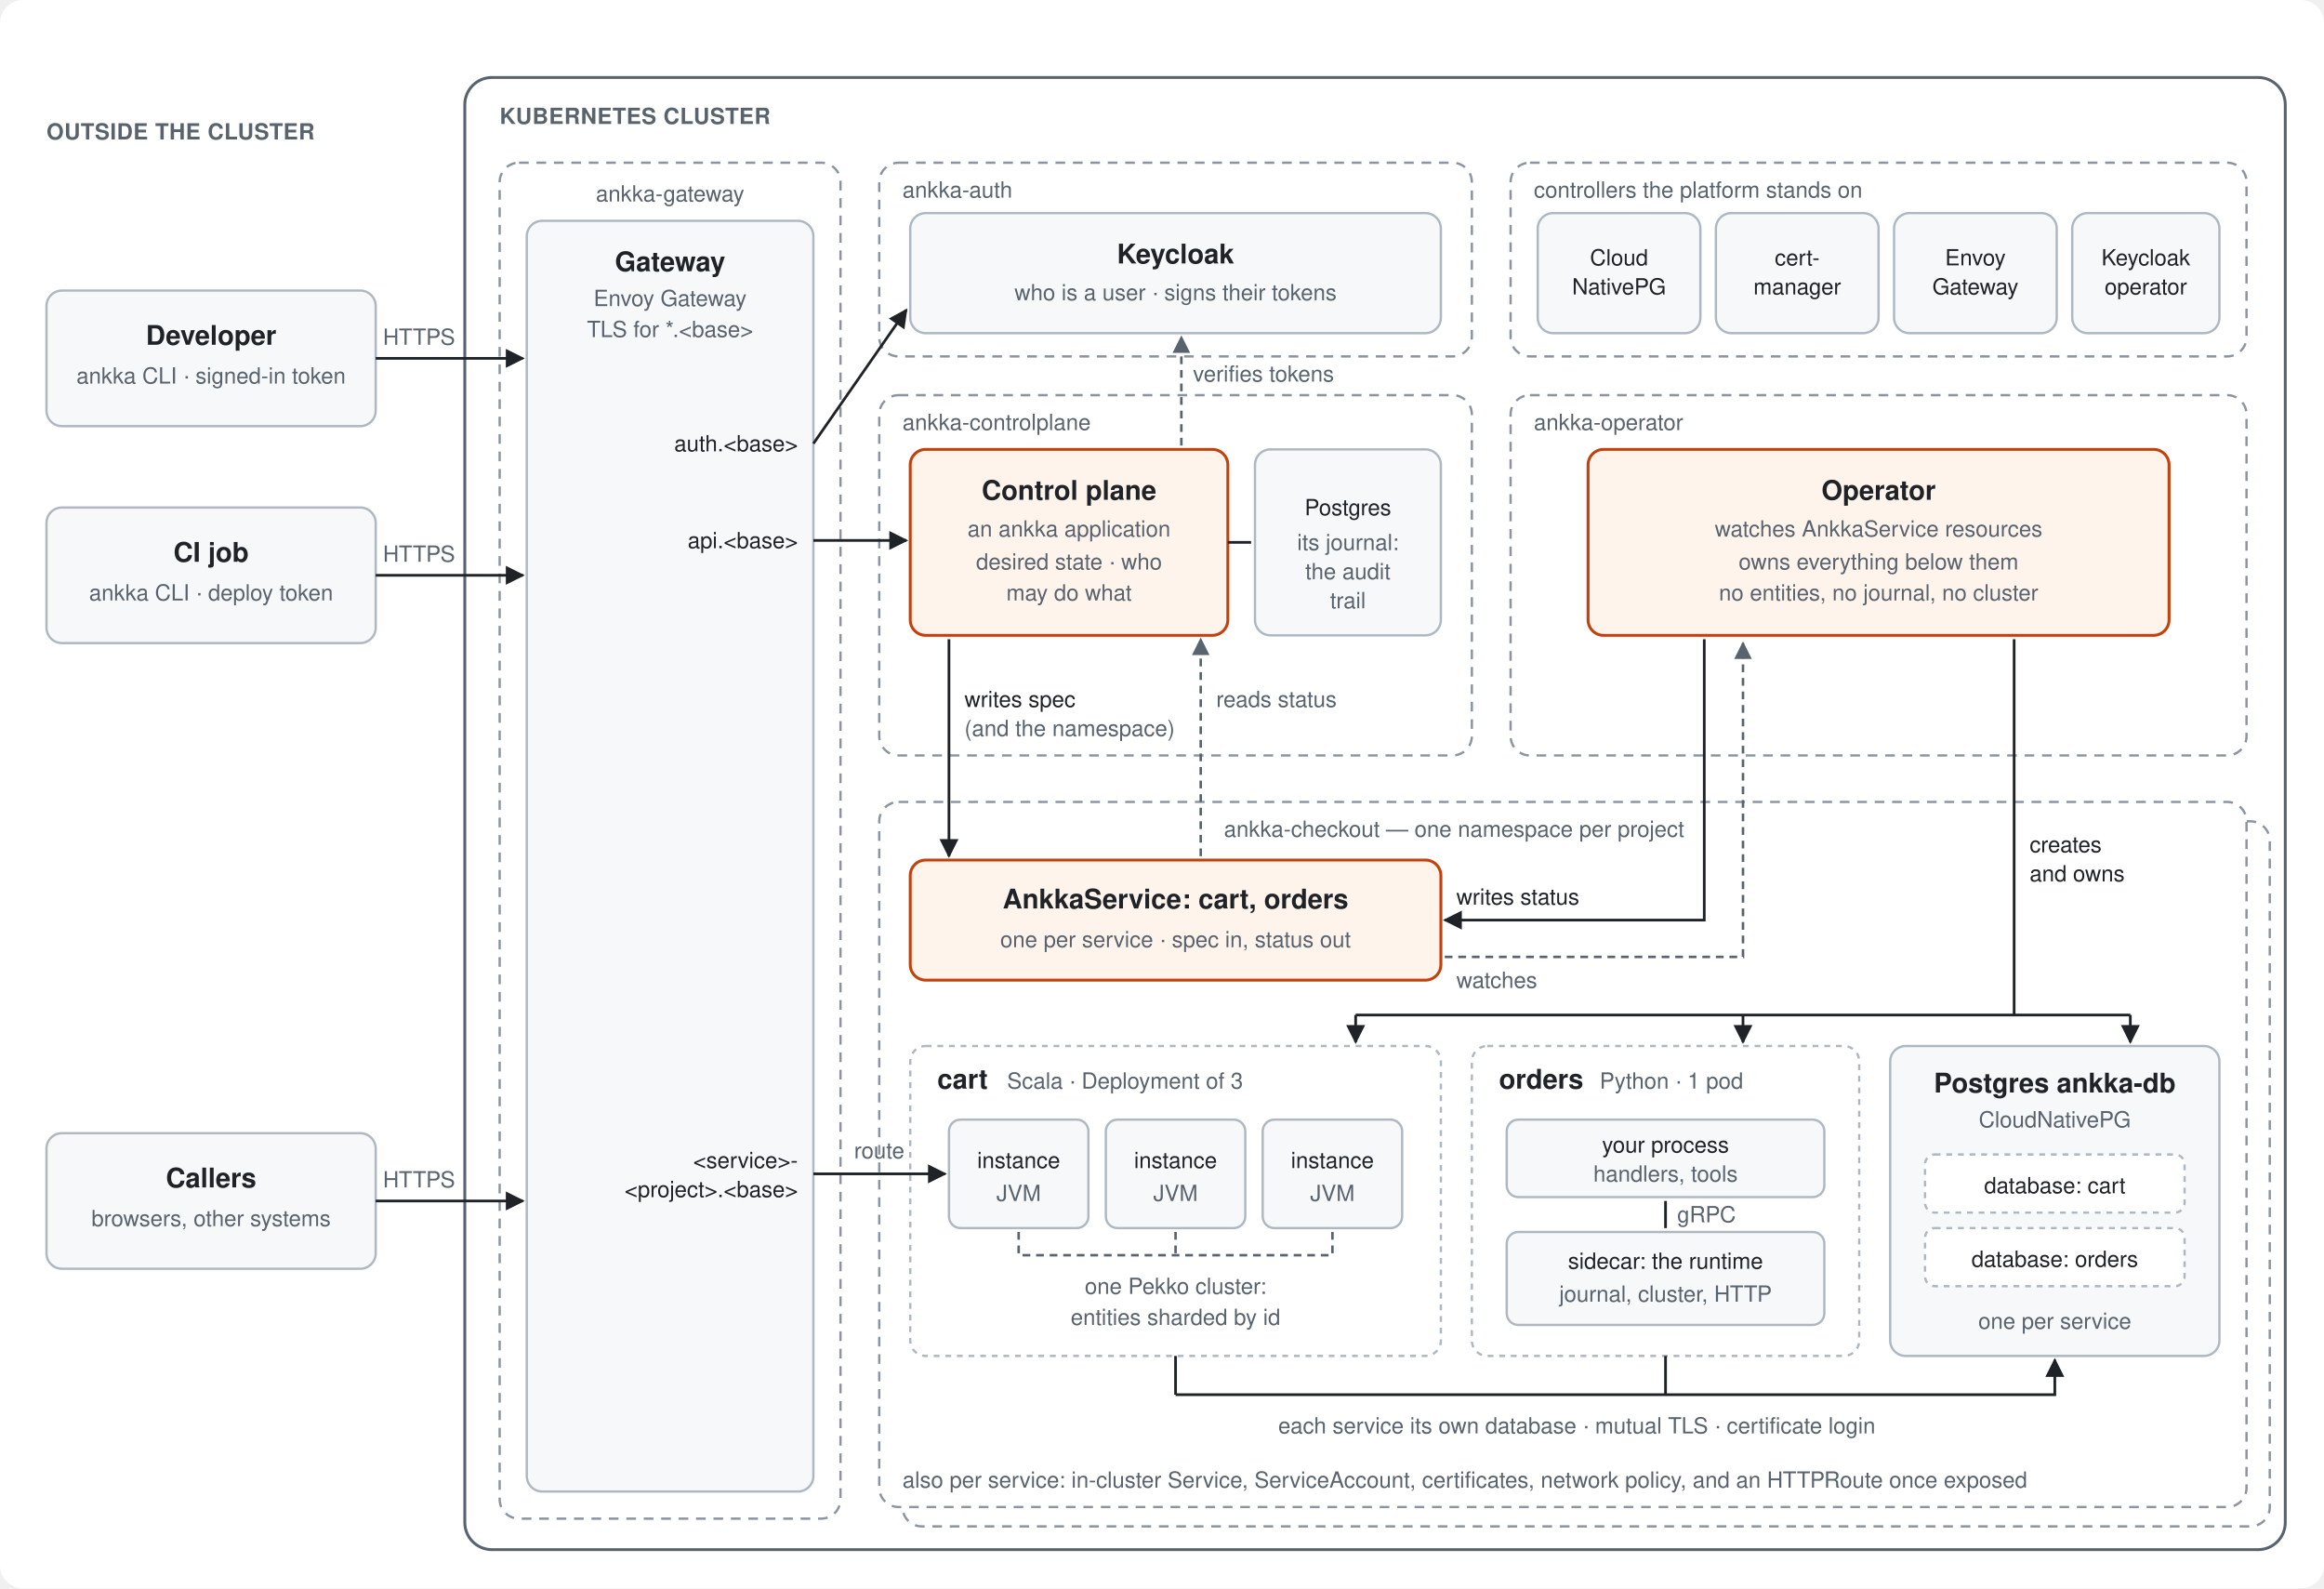
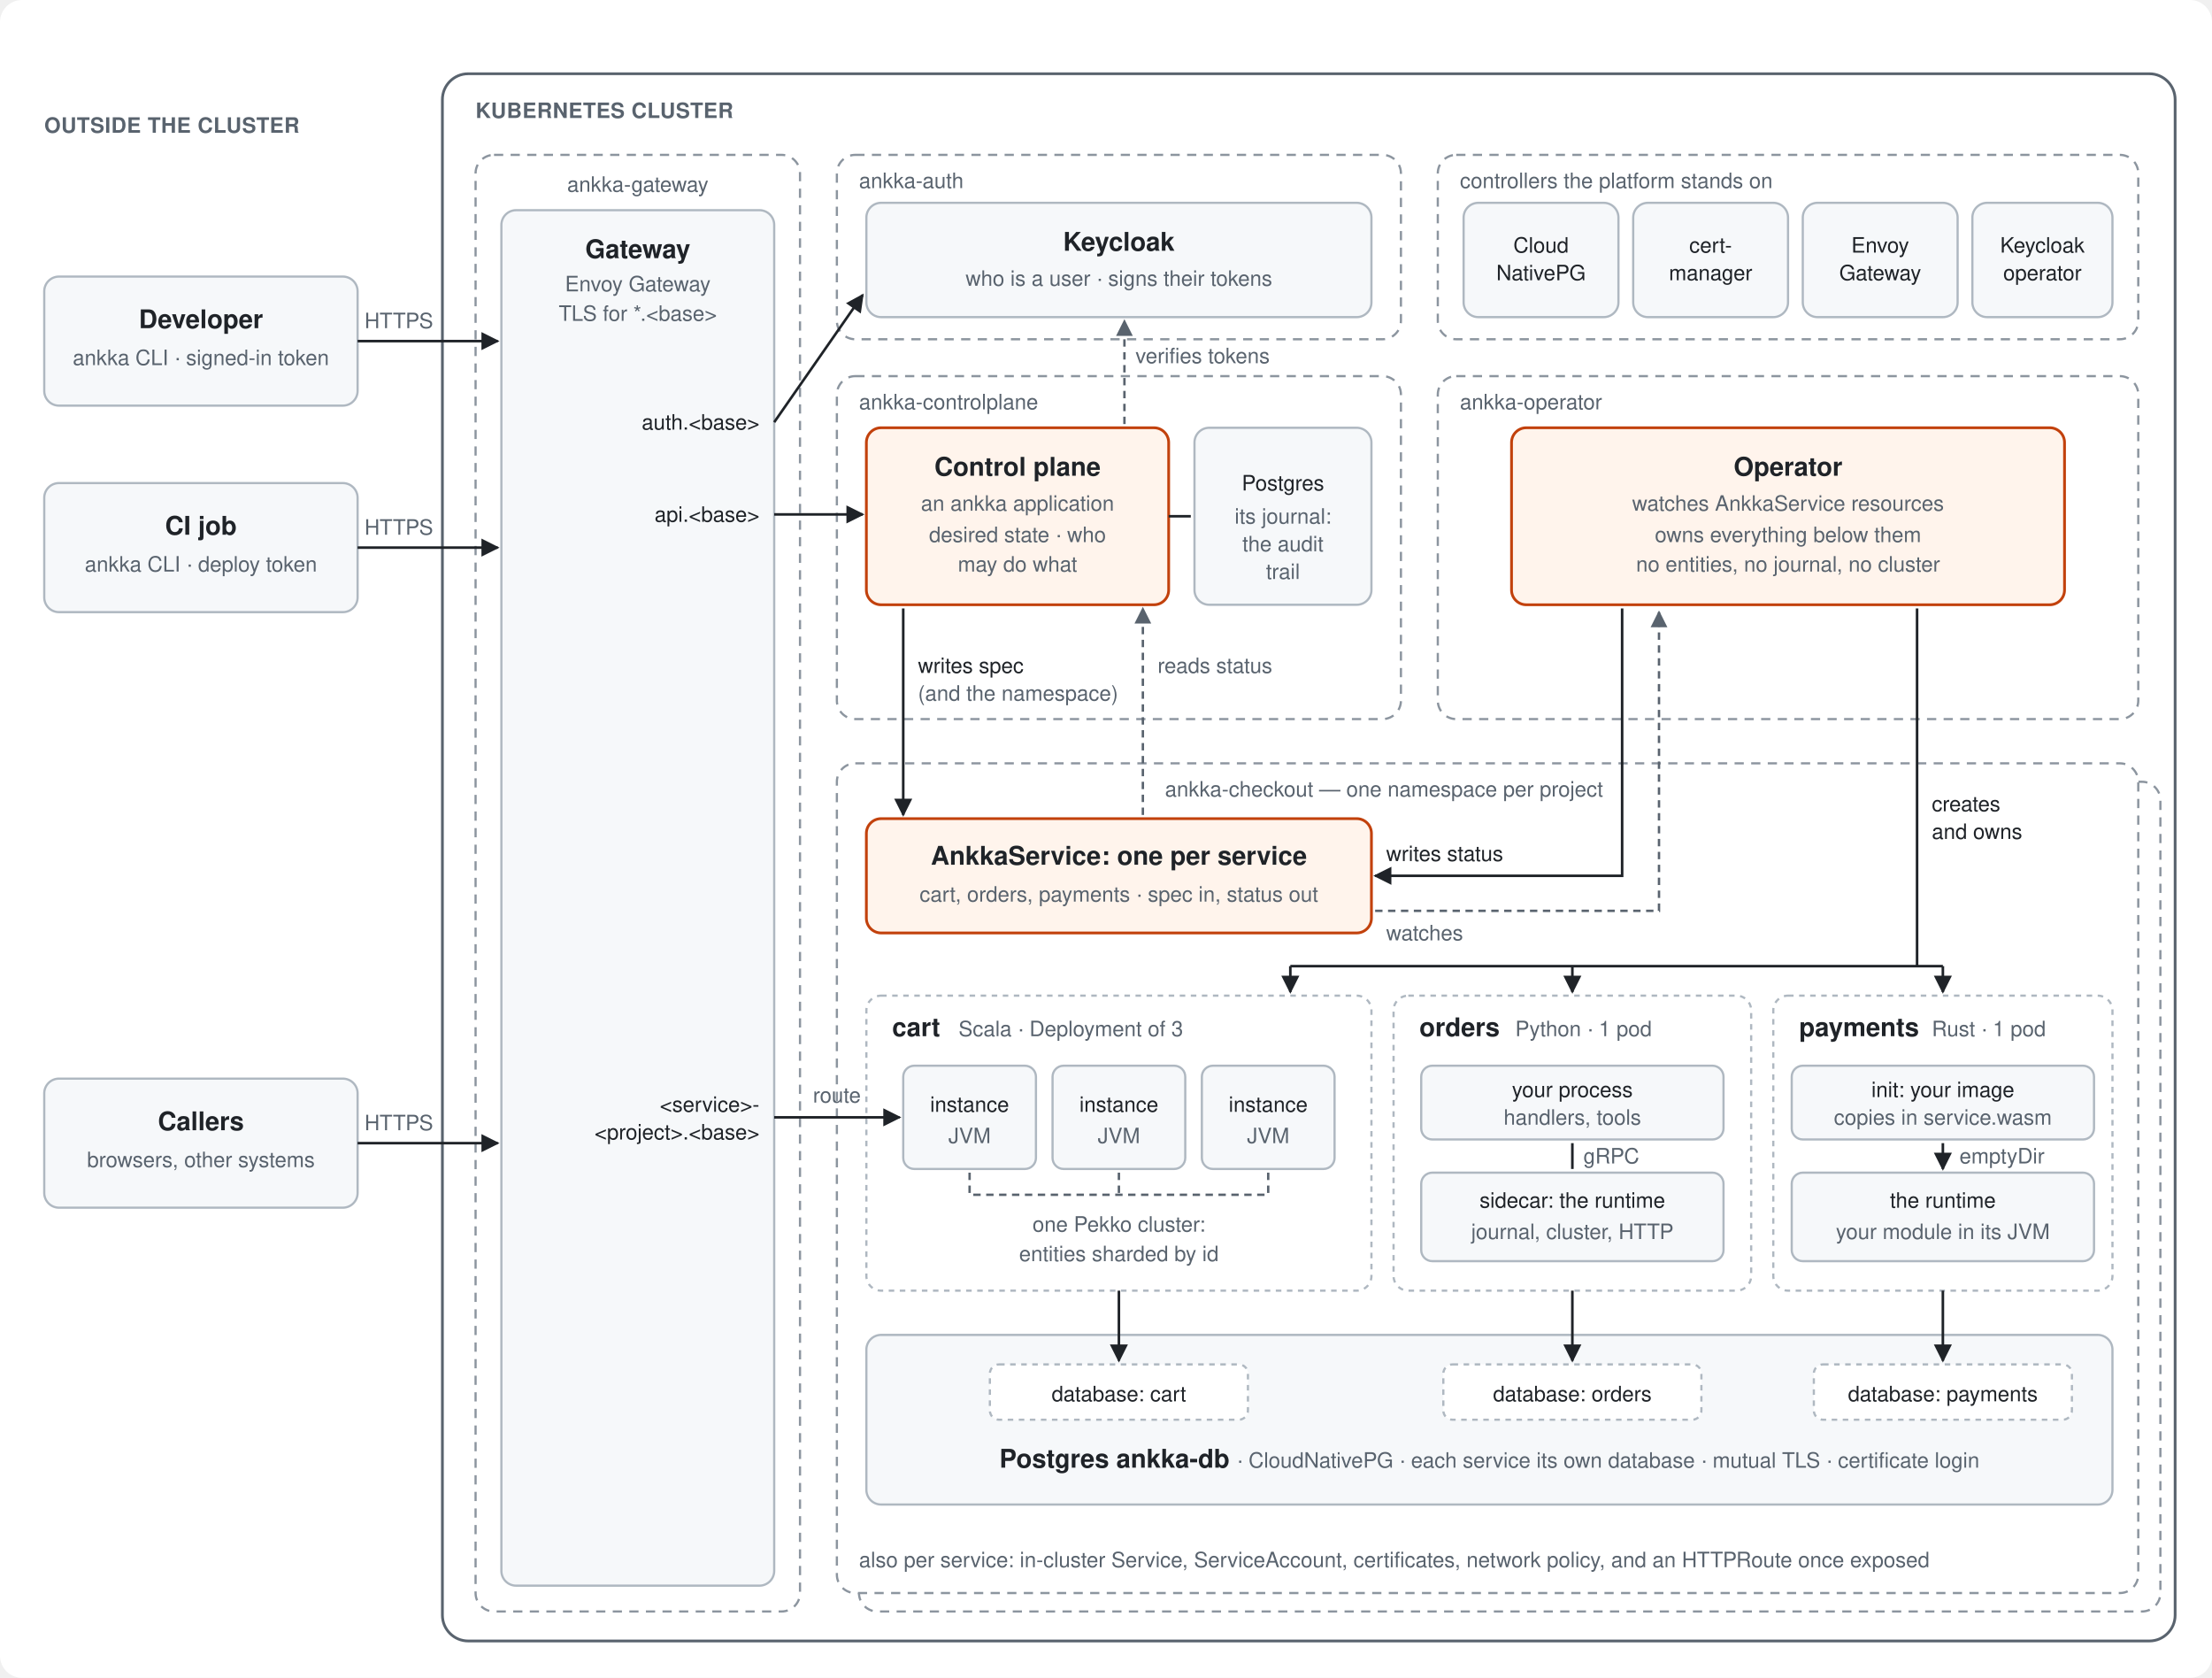
- <svg xmlns="http://www.w3.org/2000/svg" viewBox="0 0 1200 820" role="img" font-family="system-ui, -apple-system, 'Segoe UI', Helvetica, Arial, sans-serif" aria-labelledby="title desc">
+ <svg xmlns="http://www.w3.org/2000/svg" viewBox="0 0 1200 910" role="img" font-family="system-ui, -apple-system, 'Segoe UI', Helvetica, Arial, sans-serif" aria-labelledby="title desc">
  <style>
    .bg { fill: #ffffff; }
    .ink { fill: #1f2328; }
    .muted { fill: #59636e; }
    .accent-text { fill: #c2410c; }
    .box { fill: #f6f8fa; stroke: #afb8c1; stroke-width: 1.2; }
    .hot { fill: #fff4ec; stroke: #c2410c; stroke-width: 1.5; }
    .cluster { fill: none; stroke: #59636e; stroke-width: 1.5; }
    .ns { fill: none; stroke: #8c959f; stroke-width: 1.2; stroke-dasharray: 5 4; }
    .deploy { fill: none; stroke: #afb8c1; stroke-width: 1.2; stroke-dasharray: 3 3; }
    .line { stroke: #1f2328; stroke-width: 1.4; fill: none; }
    .dash { stroke: #59636e; stroke-width: 1.3; fill: none; stroke-dasharray: 4 3; }
    .head { fill: #1f2328; }
    .headmuted { fill: #59636e; }
    text { font-size: 13px; }
    .title { font-size: 14px; font-weight: 600; }
    .small { font-size: 11.5px; }
    .label { font-size: 11.5px; font-weight: 600; letter-spacing: 0.02em; }
    @media (prefers-color-scheme: dark) {
      .bg { fill: #0d1117; }
      .ink { fill: #e6edf3; }
      .muted { fill: #9198a1; }
      .accent-text { fill: #ff9a5c; }
      .box { fill: #161b22; stroke: #3d444d; }
      .hot { fill: #2a1a10; stroke: #ff8a4c; }
      .cluster { stroke: #9198a1; }
      .ns { stroke: #656c76; }
      .deploy { stroke: #3d444d; }
      .line { stroke: #e6edf3; }
      .dash { stroke: #9198a1; }
      .head { fill: #e6edf3; }
      .headmuted { fill: #9198a1; }
    }
  </style>
  <defs>
    <marker id="a" viewBox="0 0 10 10" refX="9" refY="5" markerWidth="7" markerHeight="7" orient="auto-start-reverse">
      <path d="M0,0 L10,5 L0,10 z" class="head" />
    </marker>
    <marker id="m" viewBox="0 0 10 10" refX="9" refY="5" markerWidth="7" markerHeight="7" orient="auto-start-reverse">
      <path d="M0,0 L10,5 L0,10 z" class="headmuted" />
    </marker>
  </defs>
-   <rect class="bg" x="0" y="0" width="1200" height="820" rx="12" />
+   <rect class="bg" x="0" y="0" width="1200" height="910" rx="12" />
  <text class="label muted" x="24" y="72">OUTSIDE THE CLUSTER</text>
  <rect class="box" x="24" y="150" width="170" height="70" rx="8" />
  <text class="title ink" x="109" y="178" text-anchor="middle">Developer</text>
  <text class="small muted" x="109" y="198" text-anchor="middle">ankka CLI · signed-in token</text>
  <rect class="box" x="24" y="262" width="170" height="70" rx="8" />
  <text class="title ink" x="109" y="290" text-anchor="middle">CI job</text>
  <text class="small muted" x="109" y="310" text-anchor="middle">ankka CLI · deploy token</text>
  <rect class="box" x="24" y="585" width="170" height="70" rx="8" />
  <text class="title ink" x="109" y="613" text-anchor="middle">Callers</text>
  <text class="small muted" x="109" y="633" text-anchor="middle">browsers, other systems</text>
-   <rect class="cluster" x="240" y="40" width="940" height="760" rx="14" />
+   <rect class="cluster" x="240" y="40" width="940" height="850" rx="14" />
  <text class="label muted" x="258" y="64">KUBERNETES CLUSTER</text>
-   <rect class="ns" x="258" y="84" width="176" height="700" rx="10" />
+   <rect class="ns" x="258" y="84" width="176" height="790" rx="10" />
  <text class="small muted" x="346" y="104" text-anchor="middle">ankka-gateway</text>
-   <rect class="box" x="272" y="114" width="148" height="656" rx="8" />
+   <rect class="box" x="272" y="114" width="148" height="746" rx="8" />
  <text class="title ink" x="346" y="140" text-anchor="middle">Gateway</text>
  <text class="small muted" x="346" y="158" text-anchor="middle">Envoy Gateway</text>
  <text class="small muted" x="346" y="174" text-anchor="middle">TLS for *.&lt;base&gt;</text>
  <text class="small ink" x="412" y="233" text-anchor="end">auth.&lt;base&gt;</text>
  <text class="small ink" x="412" y="283" text-anchor="end">api.&lt;base&gt;</text>
  <text class="small ink" x="412" y="603" text-anchor="end">&lt;service&gt;-</text>
  <text class="small ink" x="412" y="618" text-anchor="end">&lt;project&gt;.&lt;base&gt;</text>
  <line class="line" x1="194" y1="185" x2="270" y2="185" marker-end="url(#a)" />
  <text class="small muted" x="235" y="178" text-anchor="end">HTTPS</text>
  <line class="line" x1="194" y1="297" x2="270" y2="297" marker-end="url(#a)" />
  <text class="small muted" x="235" y="290" text-anchor="end">HTTPS</text>
  <line class="line" x1="194" y1="620" x2="270" y2="620" marker-end="url(#a)" />
  <text class="small muted" x="235" y="613" text-anchor="end">HTTPS</text>
  <rect class="ns" x="454" y="84" width="306" height="100" rx="10" />
  <text class="small muted" x="466" y="102">ankka-auth</text>
  <rect class="box" x="470" y="110" width="274" height="62" rx="8" />
  <text class="title ink" x="607" y="136" text-anchor="middle">Keycloak</text>
  <text class="small muted" x="607" y="155" text-anchor="middle">who is a user · signs their tokens</text>
  <rect class="ns" x="780" y="84" width="380" height="100" rx="10" />
  <text class="small muted" x="792" y="102">controllers the platform stands on</text>
  <rect class="box" x="794" y="110" width="84" height="62" rx="8" />
  <text class="small ink" x="836" y="137" text-anchor="middle">Cloud</text>
  <text class="small ink" x="836" y="152" text-anchor="middle">NativePG</text>
  <rect class="box" x="886" y="110" width="84" height="62" rx="8" />
  <text class="small ink" x="928" y="137" text-anchor="middle">cert-</text>
  <text class="small ink" x="928" y="152" text-anchor="middle">manager</text>
  <rect class="box" x="978" y="110" width="84" height="62" rx="8" />
  <text class="small ink" x="1020" y="137" text-anchor="middle">Envoy</text>
  <text class="small ink" x="1020" y="152" text-anchor="middle">Gateway</text>
  <rect class="box" x="1070" y="110" width="76" height="62" rx="8" />
  <text class="small ink" x="1108" y="137" text-anchor="middle">Keycloak</text>
  <text class="small ink" x="1108" y="152" text-anchor="middle">operator</text>
  <rect class="ns" x="454" y="204" width="306" height="186" rx="10" />
  <text class="small muted" x="466" y="222">ankka-controlplane</text>
  <rect class="hot" x="470" y="232" width="164" height="96" rx="8" />
  <text class="title ink" x="552" y="258" text-anchor="middle">Control plane</text>
  <text class="small muted" x="552" y="277" text-anchor="middle">an ankka application</text>
  <text class="small muted" x="552" y="294" text-anchor="middle">desired state · who</text>
  <text class="small muted" x="552" y="310" text-anchor="middle">may do what</text>
  <rect class="box" x="648" y="232" width="96" height="96" rx="8" />
  <text class="small ink" x="696" y="266" text-anchor="middle">Postgres</text>
  <text class="small muted" x="696" y="284" text-anchor="middle">its journal:</text>
  <text class="small muted" x="696" y="299" text-anchor="middle">the audit</text>
  <text class="small muted" x="696" y="314" text-anchor="middle">trail</text>
  <line class="line" x1="634" y1="280" x2="646" y2="280" />
  <line class="line" x1="420" y1="229" x2="468" y2="160" marker-end="url(#a)" />
  <line class="line" x1="420" y1="279" x2="468" y2="279" marker-end="url(#a)" />
  <line class="dash" x1="610" y1="230" x2="610" y2="174" marker-end="url(#m)" />
  <text class="small muted" x="616" y="197">verifies tokens</text>
  <rect class="ns" x="780" y="204" width="380" height="186" rx="10" />
  <text class="small muted" x="792" y="222">ankka-operator</text>
  <rect class="hot" x="820" y="232" width="300" height="96" rx="8" />
  <text class="title ink" x="970" y="258" text-anchor="middle">Operator</text>
  <text class="small muted" x="970" y="277" text-anchor="middle">watches AnkkaService resources</text>
  <text class="small muted" x="970" y="294" text-anchor="middle">owns everything below them</text>
  <text class="small muted" x="970" y="310" text-anchor="middle">no entities, no journal, no cluster</text>
-   <rect class="ns" x="466" y="424" width="706" height="364" rx="10" />
-   <rect class="bg" x="454" y="414" width="706" height="364" rx="10" />
-   <rect class="ns" x="454" y="414" width="706" height="364" rx="10" />
+   <rect class="ns" x="466" y="424" width="706" height="450" rx="10" />
+   <rect class="bg" x="454" y="414" width="706" height="450" rx="10" />
+   <rect class="ns" x="454" y="414" width="706" height="450" rx="10" />
  <text class="small muted" x="632" y="432">ankka-checkout — one namespace per project</text>
  <rect class="hot" x="470" y="444" width="274" height="62" rx="8" />
-   <text class="title ink" x="607" y="469" text-anchor="middle">AnkkaService: cart, orders</text>
-   <text class="small muted" x="607" y="489" text-anchor="middle">one per service · spec in, status out</text>
+   <text class="title ink" x="607" y="469" text-anchor="middle">AnkkaService: one per service</text>
+   <text class="small muted" x="607" y="489" text-anchor="middle">cart, orders, payments · spec in, status out</text>
  <line class="line" x1="490" y1="330" x2="490" y2="442" marker-end="url(#a)" />
  <text class="small ink" x="498" y="365">writes spec</text>
  <text class="small muted" x="498" y="380">(and the namespace)</text>
  <line class="dash" x1="620" y1="442" x2="620" y2="330" marker-end="url(#m)" />
  <text class="small muted" x="628" y="365">reads status</text>
  <path class="line" d="M 880 330 L 880 475 L 746 475" marker-end="url(#a)" />
  <text class="small ink" x="752" y="467">writes status</text>
  <path class="dash" d="M 746 494 L 900 494 L 900 332" marker-end="url(#m)" />
  <text class="small muted" x="752" y="510">watches</text>
  <line class="line" x1="1040" y1="330" x2="1040" y2="524" />
-   <line class="line" x1="700" y1="524" x2="1100" y2="524" />
+   <line class="line" x1="700" y1="524" x2="1054" y2="524" />
  <line class="line" x1="700" y1="524" x2="700" y2="538" marker-end="url(#a)" />
-   <line class="line" x1="900" y1="524" x2="900" y2="538" marker-end="url(#a)" />
-   <line class="line" x1="1100" y1="524" x2="1100" y2="538" marker-end="url(#a)" />
+   <line class="line" x1="853" y1="524" x2="853" y2="538" marker-end="url(#a)" />
+   <line class="line" x1="1054" y1="524" x2="1054" y2="538" marker-end="url(#a)" />
  <text class="small ink" x="1048" y="440">creates</text>
  <text class="small ink" x="1048" y="455">and owns</text>
  <rect class="deploy" x="470" y="540" width="274" height="160" rx="8" />
  <text class="title ink" x="484" y="562">cart</text>
  <text class="small muted" x="520" y="562">Scala · Deployment of 3</text>
  <rect class="box" x="490" y="578" width="72" height="56" rx="6" />
  <text class="small ink" x="526" y="603" text-anchor="middle">instance</text>
  <text class="small muted" x="526" y="620" text-anchor="middle">JVM</text>
  <rect class="box" x="571" y="578" width="72" height="56" rx="6" />
  <text class="small ink" x="607" y="603" text-anchor="middle">instance</text>
  <text class="small muted" x="607" y="620" text-anchor="middle">JVM</text>
  <rect class="box" x="652" y="578" width="72" height="56" rx="6" />
  <text class="small ink" x="688" y="603" text-anchor="middle">instance</text>
  <text class="small muted" x="688" y="620" text-anchor="middle">JVM</text>
  <path class="dash" d="M 526 636 L 526 648 L 688 648 L 688 636" />
  <line class="dash" x1="607" y1="636" x2="607" y2="648" />
  <text class="small muted" x="607" y="668" text-anchor="middle">one Pekko cluster:</text>
  <text class="small muted" x="607" y="684" text-anchor="middle">entities sharded by id</text>
  <line class="line" x1="420" y1="606" x2="488" y2="606" marker-end="url(#a)" />
  <text class="small muted" x="454" y="598" text-anchor="middle">route</text>
-   <rect class="deploy" x="760" y="540" width="200" height="160" rx="8" />
-   <text class="title ink" x="774" y="562">orders</text>
-   <text class="small muted" x="826" y="562">Python · 1 pod</text>
-   <rect class="box" x="778" y="578" width="164" height="40" rx="6" />
-   <text class="small ink" x="860" y="595" text-anchor="middle">your process</text>
-   <text class="small muted" x="860" y="610" text-anchor="middle">handlers, tools</text>
-   <rect class="box" x="778" y="636" width="164" height="48" rx="6" />
-   <text class="small ink" x="860" y="655" text-anchor="middle">sidecar: the runtime</text>
-   <text class="small muted" x="860" y="672" text-anchor="middle">journal, cluster, HTTP</text>
-   <line class="line" x1="860" y1="620" x2="860" y2="634" />
-   <text class="small muted" x="866" y="631">gRPC</text>
-   <rect class="box" x="976" y="540" width="170" height="160" rx="8" />
-   <text class="title ink" x="1061" y="564" text-anchor="middle">Postgres ankka-db</text>
-   <text class="small muted" x="1061" y="582" text-anchor="middle">CloudNativePG</text>
-   <rect class="bg" x="994" y="596" width="134" height="30" rx="5" />
-   <rect class="deploy" x="994" y="596" width="134" height="30" rx="5" />
-   <text class="small ink" x="1061" y="616" text-anchor="middle">database: cart</text>
-   <rect class="bg" x="994" y="634" width="134" height="30" rx="5" />
-   <rect class="deploy" x="994" y="634" width="134" height="30" rx="5" />
-   <text class="small ink" x="1061" y="654" text-anchor="middle">database: orders</text>
-   <text class="small muted" x="1061" y="686" text-anchor="middle">one per service</text>
-   <path class="line" d="M 744 720 L 1061 720 L 1061 702" marker-end="url(#a)" />
-   <line class="line" x1="607" y1="700" x2="607" y2="720" />
-   <line class="line" x1="607" y1="720" x2="744" y2="720" />
-   <line class="line" x1="860" y1="700" x2="860" y2="720" />
-   <text class="small muted" x="660" y="740">each service its own database · mutual TLS · certificate login</text>
-   <text class="small muted" x="466" y="768">also per service: in-cluster Service, ServiceAccount, certificates, network policy, and an HTTPRoute once exposed</text>
+   <rect class="deploy" x="756" y="540" width="194" height="160" rx="8" />
+   <text class="title ink" x="770" y="562">orders</text>
+   <text class="small muted" x="822" y="562">Python · 1 pod</text>
+   <rect class="box" x="771" y="578" width="164" height="40" rx="6" />
+   <text class="small ink" x="853" y="595" text-anchor="middle">your process</text>
+   <text class="small muted" x="853" y="610" text-anchor="middle">handlers, tools</text>
+   <rect class="box" x="771" y="636" width="164" height="48" rx="6" />
+   <text class="small ink" x="853" y="655" text-anchor="middle">sidecar: the runtime</text>
+   <text class="small muted" x="853" y="672" text-anchor="middle">journal, cluster, HTTP</text>
+   <line class="line" x1="853" y1="620" x2="853" y2="634" />
+   <text class="small muted" x="859" y="631">gRPC</text>
+   <rect class="deploy" x="962" y="540" width="184" height="160" rx="8" />
+   <text class="title ink" x="976" y="562">payments</text>
+   <text class="small muted" x="1048" y="562">Rust · 1 pod</text>
+   <rect class="box" x="972" y="578" width="164" height="40" rx="6" />
+   <text class="small ink" x="1054" y="595" text-anchor="middle">init: your image</text>
+   <text class="small muted" x="1054" y="610" text-anchor="middle">copies in service.wasm</text>
+   <rect class="box" x="972" y="636" width="164" height="48" rx="6" />
+   <text class="small ink" x="1054" y="655" text-anchor="middle">the runtime</text>
+   <text class="small muted" x="1054" y="672" text-anchor="middle">your module in its JVM</text>
+   <line class="line" x1="1054" y1="620" x2="1054" y2="634" marker-end="url(#a)" />
+   <text class="small muted" x="1063" y="631">emptyDir</text>
+   <rect class="box" x="470" y="724" width="676" height="92" rx="8" />
+   <rect class="bg" x="537" y="740" width="140" height="30" rx="5" />
+   <rect class="deploy" x="537" y="740" width="140" height="30" rx="5" />
+   <text class="small ink" x="607" y="760" text-anchor="middle">database: cart</text>
+   <rect class="bg" x="783" y="740" width="140" height="30" rx="5" />
+   <rect class="deploy" x="783" y="740" width="140" height="30" rx="5" />
+   <text class="small ink" x="853" y="760" text-anchor="middle">database: orders</text>
+   <rect class="bg" x="984" y="740" width="140" height="30" rx="5" />
+   <rect class="deploy" x="984" y="740" width="140" height="30" rx="5" />
+   <text class="small ink" x="1054" y="760" text-anchor="middle">database: payments</text>
+   <text class="title ink" x="808" y="796" text-anchor="middle">Postgres ankka-db <tspan class="small muted" font-weight="400">· CloudNativePG · each service its own database · mutual TLS · certificate login</tspan>
+   </text>
+   <line class="line" x1="607" y1="700" x2="607" y2="738" marker-end="url(#a)" />
+   <line class="line" x1="853" y1="700" x2="853" y2="738" marker-end="url(#a)" />
+   <line class="line" x1="1054" y1="700" x2="1054" y2="738" marker-end="url(#a)" />
+   <text class="small muted" x="466" y="850">also per service: in-cluster Service, ServiceAccount, certificates, network policy, and an HTTPRoute once exposed</text>
</svg>
